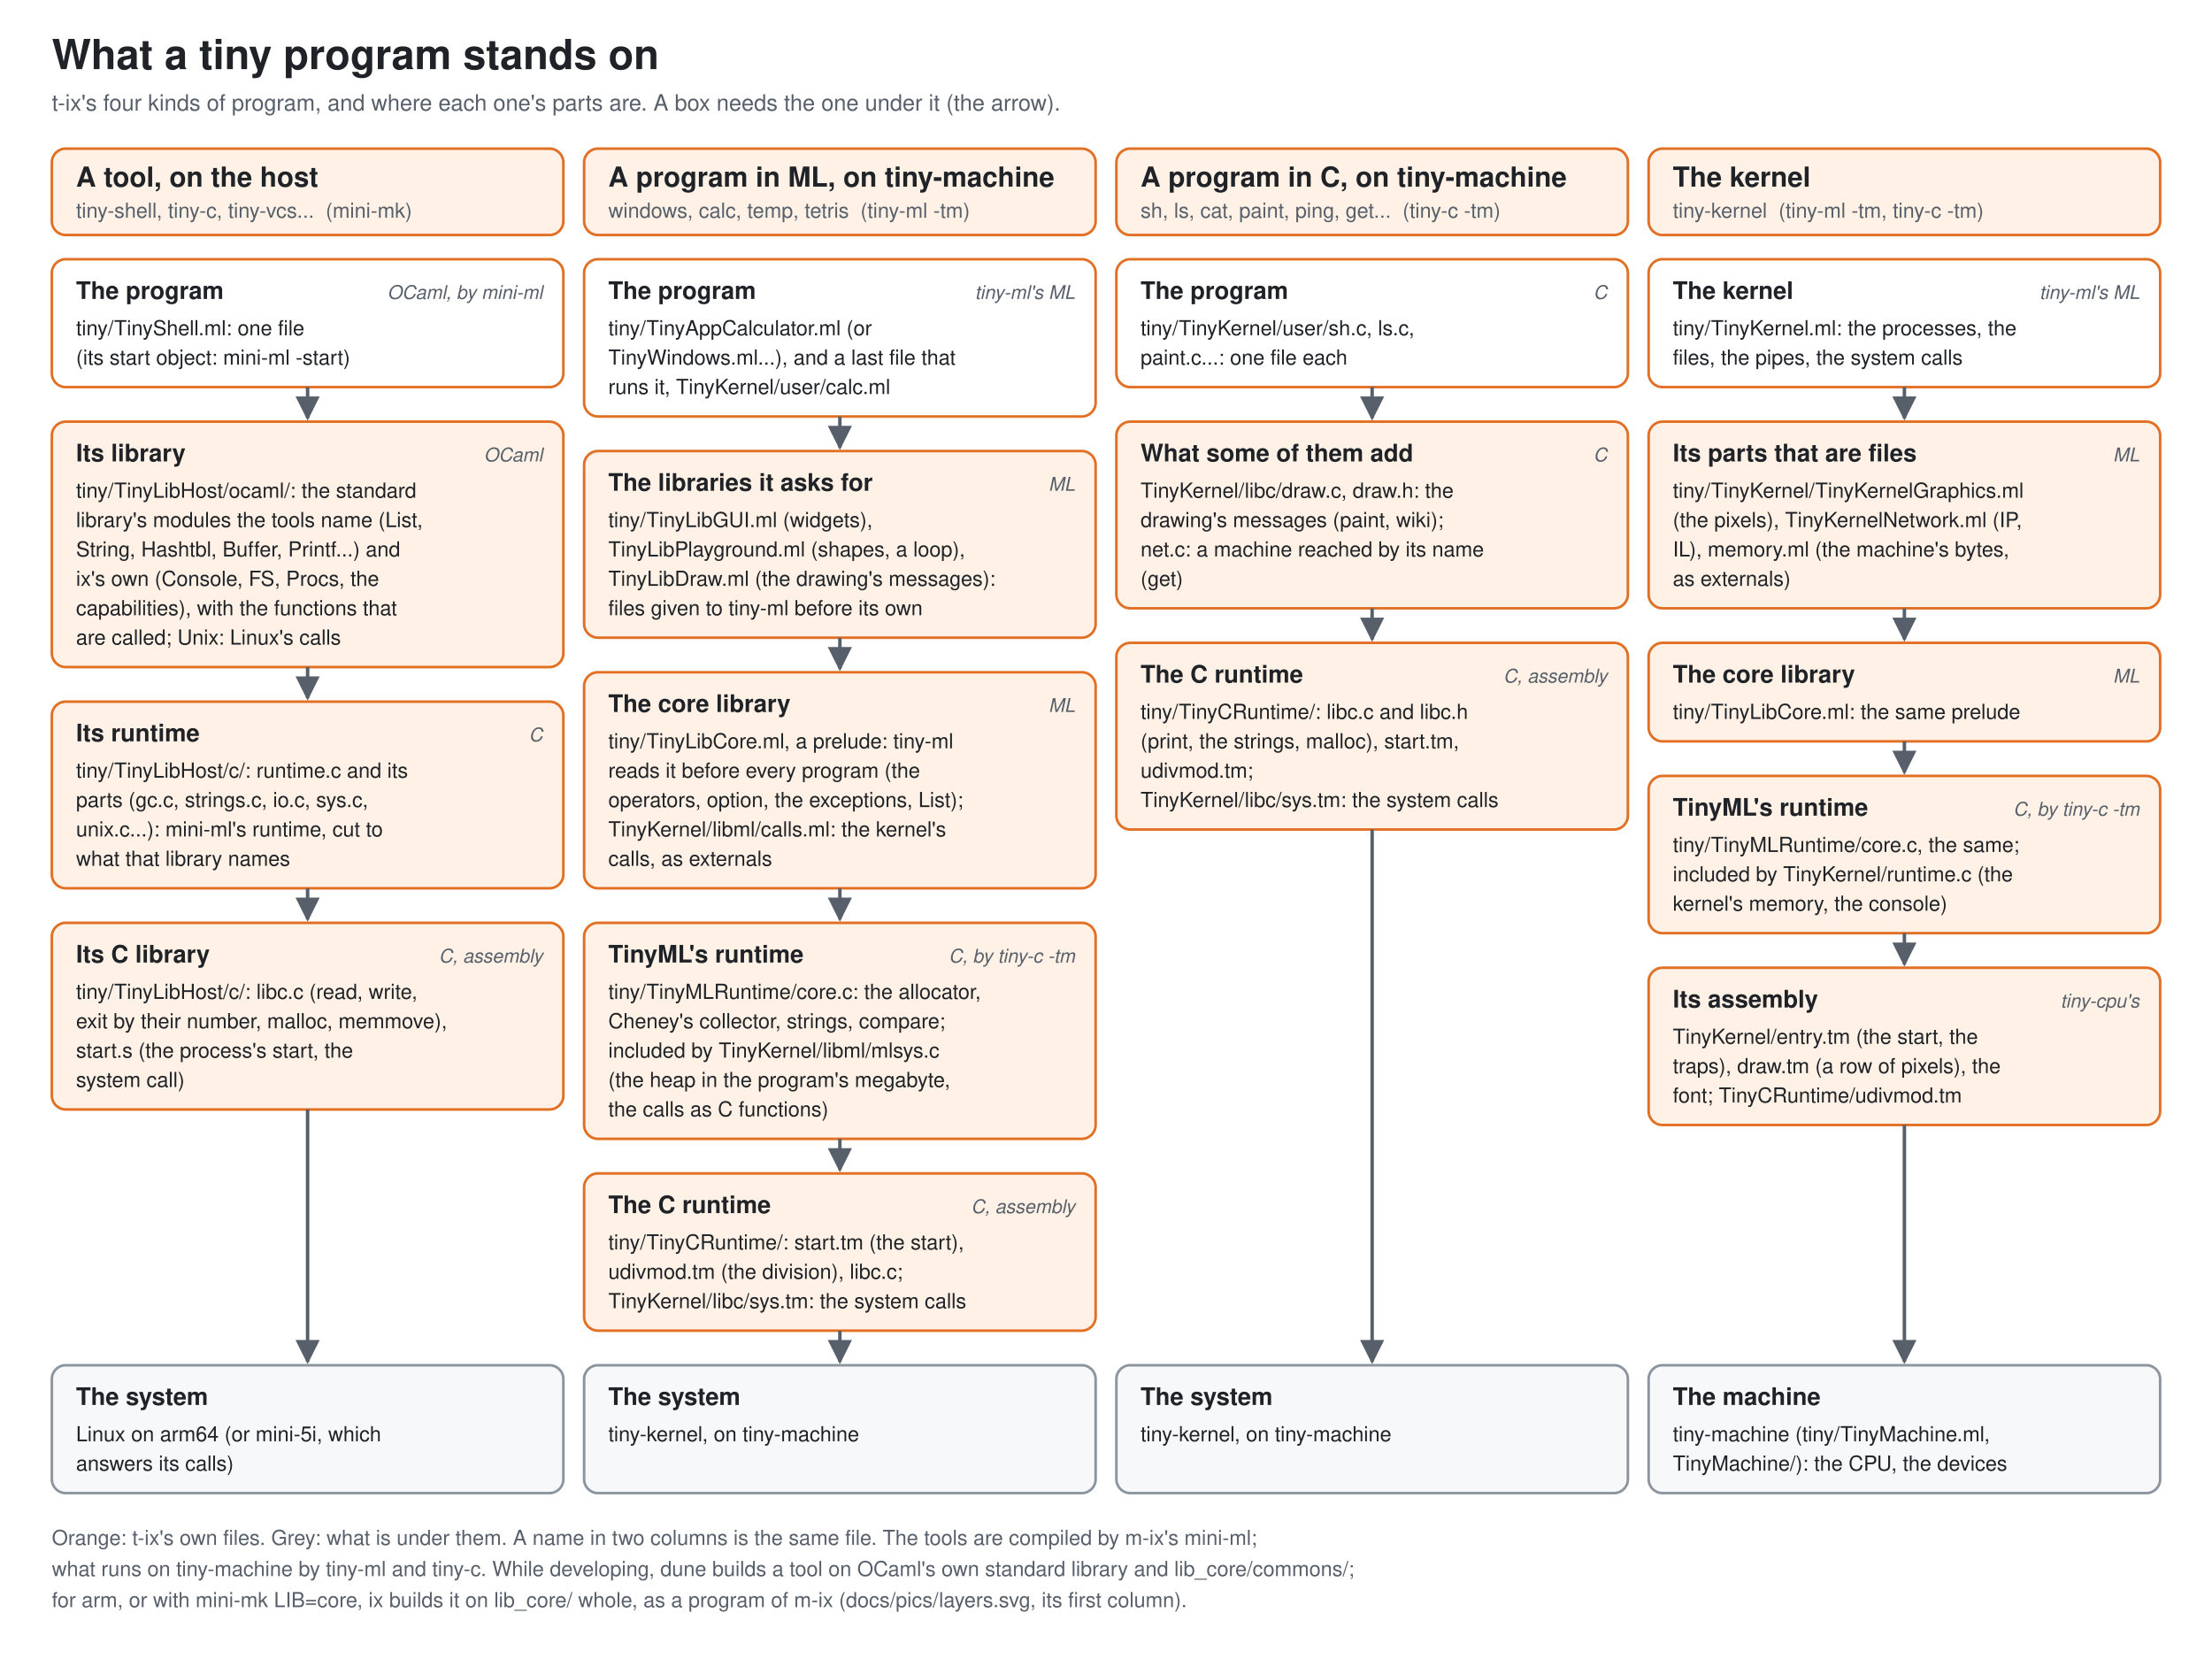
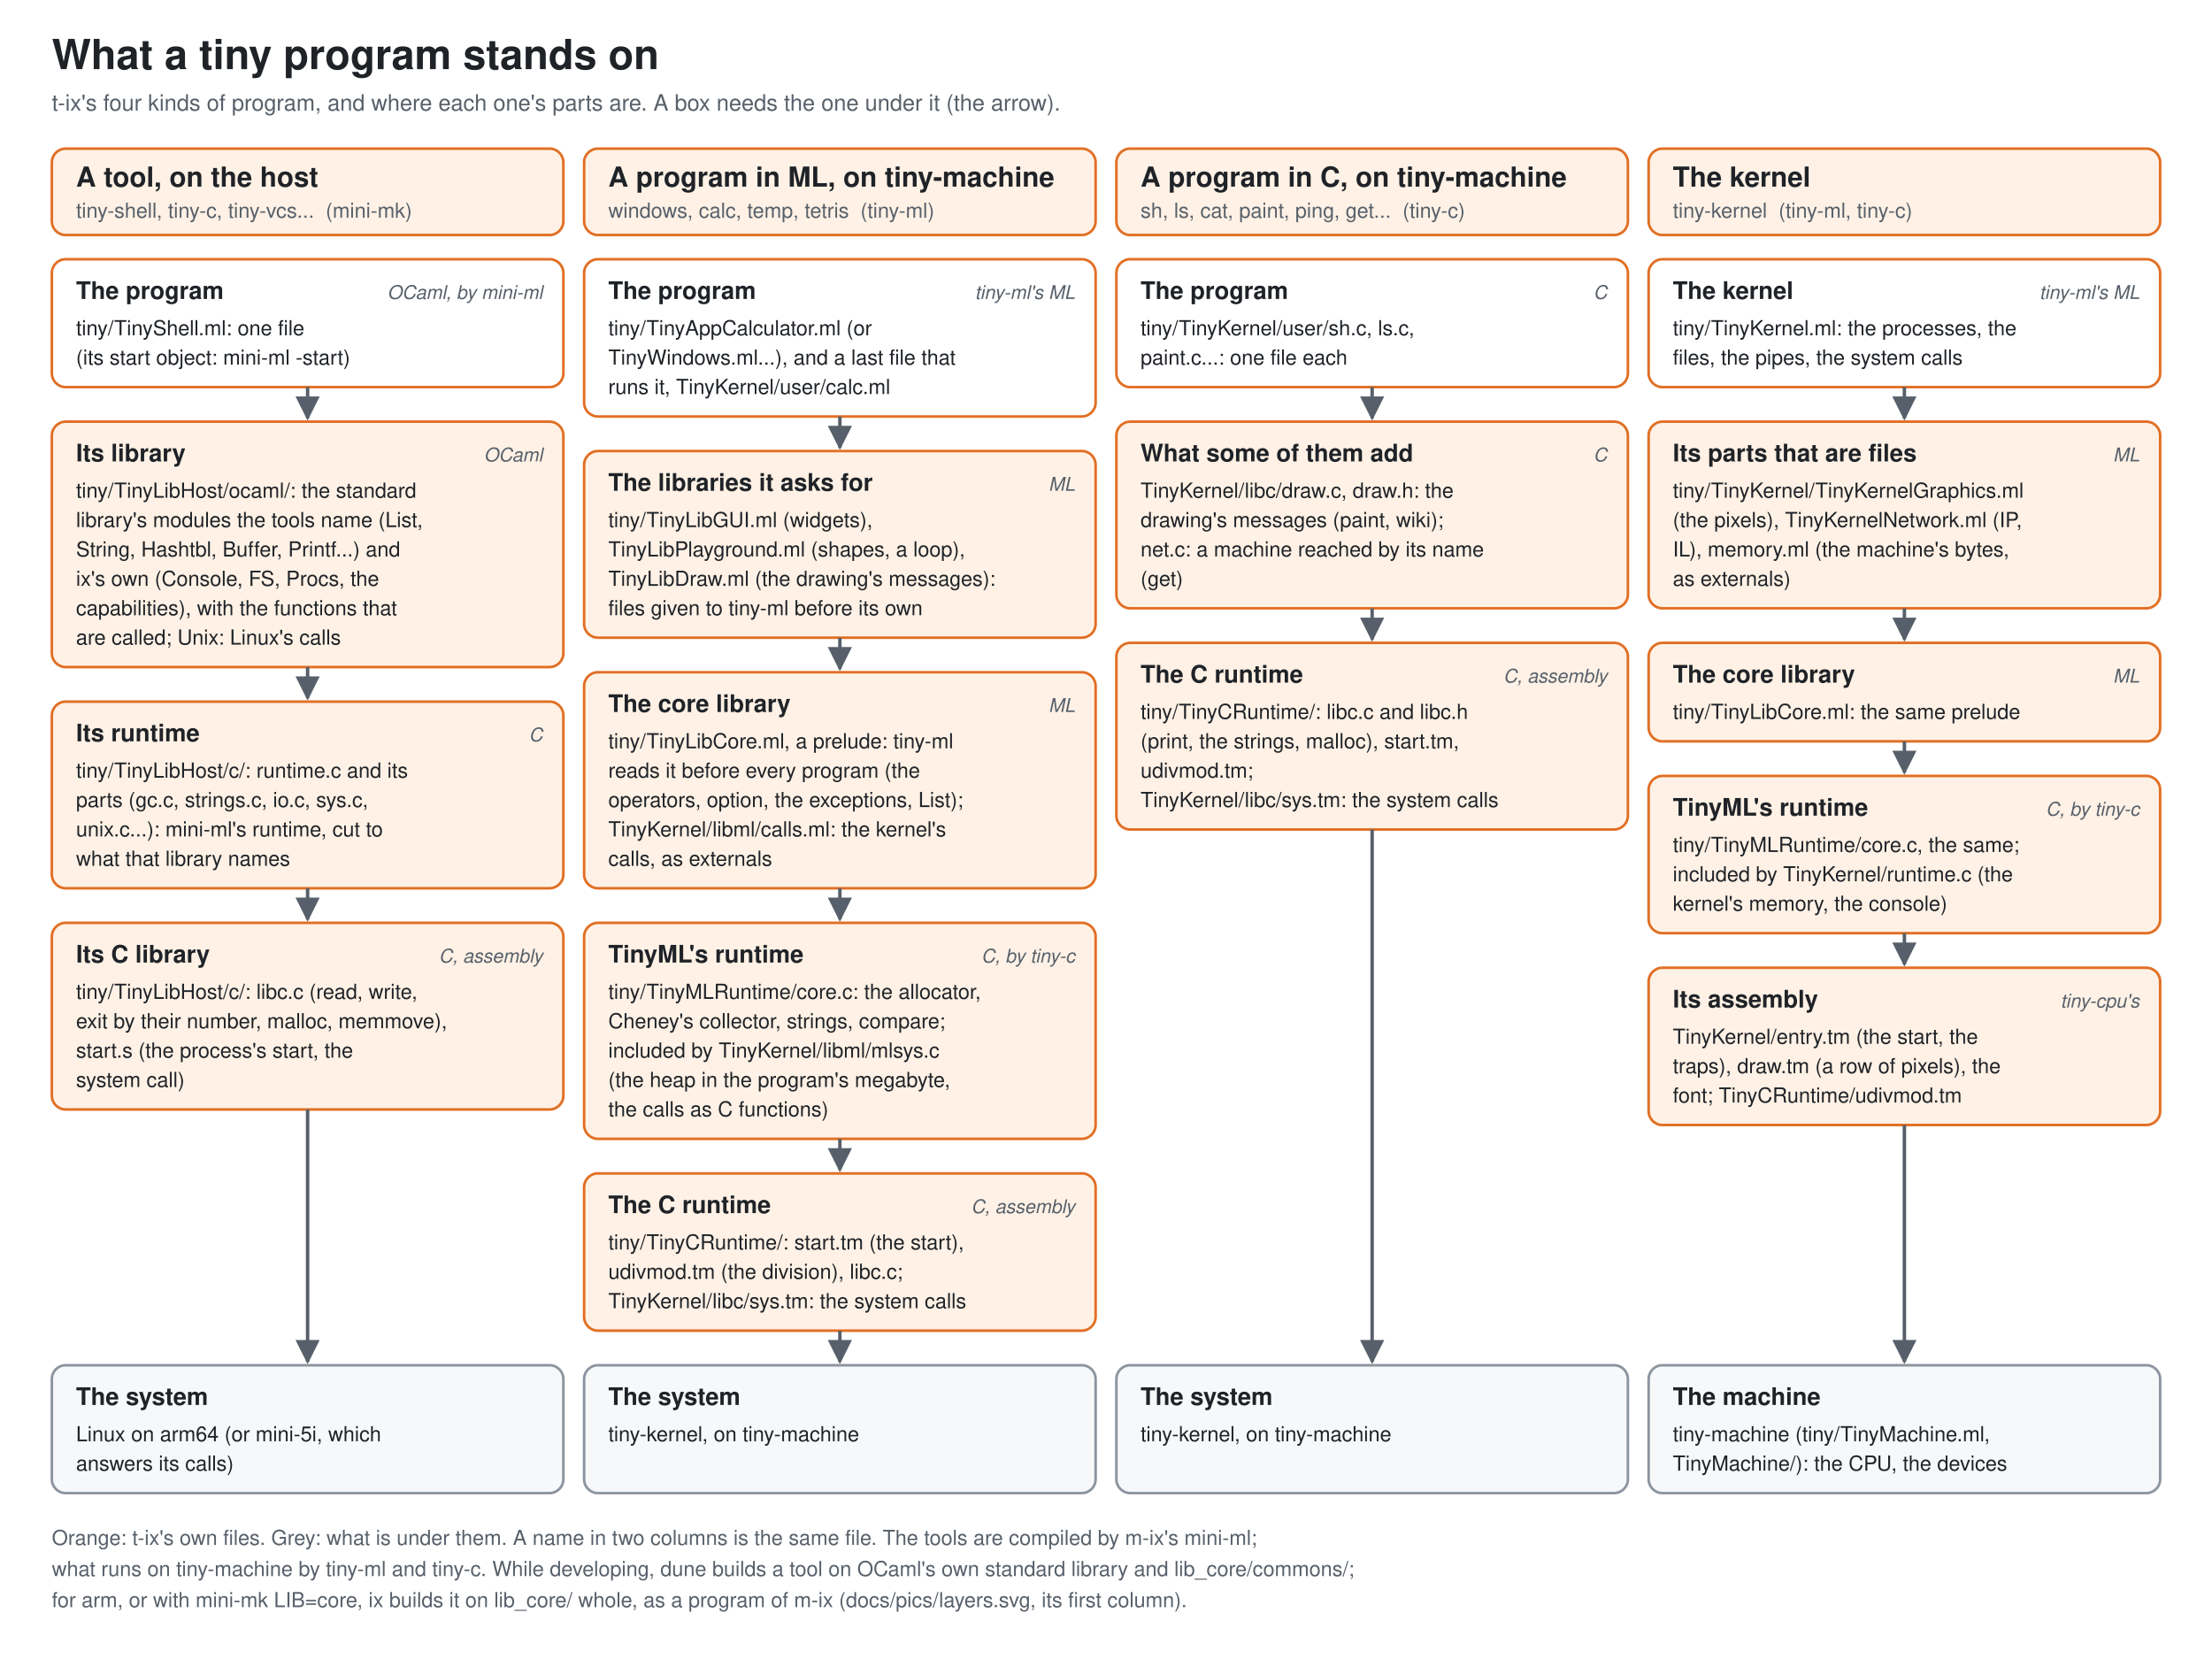
<svg xmlns="http://www.w3.org/2000/svg" viewBox="0 0 1280 960" width="1280" height="960" font-family="-apple-system, BlinkMacSystemFont, 'Segoe UI', Helvetica, Arial, sans-serif">
  <defs>
    <marker id="a" viewBox="0 0 10 10" refX="9" refY="5" markerWidth="7" markerHeight="7" orient="auto-start-reverse">
      <path d="M0 0L10 5L0 10z" fill="#57606a" />
    </marker>
  </defs>
  <rect width="1280" height="960" fill="#ffffff" />
  <text x="30" y="40" font-size="24" font-weight="600" fill="#1f2328" text-anchor="start" xml:space="preserve">What a tiny program stands on</text>
  <text x="30" y="64" font-size="13" font-weight="normal" fill="#57606a" text-anchor="start" xml:space="preserve">t-ix's four kinds of program, and where each one's parts are. A box needs the one under it (the arrow).</text>
  <rect x="30" y="86" width="296" height="50" rx="8" fill="#fff1e5" stroke="#e16f24" stroke-width="1.5" />
  <text x="44" y="108" font-size="16" font-weight="600" fill="#1f2328" text-anchor="start" xml:space="preserve">A tool, on the host</text>
  <text x="44" y="126" font-size="12" font-weight="normal" fill="#57606a" text-anchor="start" xml:space="preserve">tiny-shell, tiny-c, tiny-vcs...  (mini-mk)</text>
  <rect x="30" y="150" width="296" height="74" rx="8" fill="#ffffff" stroke="#e16f24" stroke-width="1.5" />
  <text x="44" y="173" font-size="14" font-weight="600" fill="#1f2328" text-anchor="start" xml:space="preserve">The program</text>
  <text x="314" y="173" font-size="11" font-weight="normal" fill="#57606a" text-anchor="end" font-style="italic" xml:space="preserve">OCaml, by mini-ml</text>
  <text x="44" y="194" font-size="12" font-weight="normal" fill="#1f2328" text-anchor="start" xml:space="preserve">tiny/TinyShell.ml: one file</text>
  <text x="44" y="211" font-size="12" font-weight="normal" fill="#1f2328" text-anchor="start" xml:space="preserve">(its start object: mini-ml -start)</text>
  <line x1="178" y1="224" x2="178" y2="242" stroke="#57606a" stroke-width="2" marker-end="url(#a)" />
  <rect x="30" y="244" width="296" height="142" rx="8" fill="#fff1e5" stroke="#e16f24" stroke-width="1.5" />
  <text x="44" y="267" font-size="14" font-weight="600" fill="#1f2328" text-anchor="start" xml:space="preserve">Its library</text>
  <text x="314" y="267" font-size="11" font-weight="normal" fill="#57606a" text-anchor="end" font-style="italic" xml:space="preserve">OCaml</text>
  <text x="44" y="288" font-size="12" font-weight="normal" fill="#1f2328" text-anchor="start" xml:space="preserve">tiny/TinyLibHost/ocaml/: the standard</text>
  <text x="44" y="305" font-size="12" font-weight="normal" fill="#1f2328" text-anchor="start" xml:space="preserve">library's modules the tools name (List,</text>
  <text x="44" y="322" font-size="12" font-weight="normal" fill="#1f2328" text-anchor="start" xml:space="preserve">String, Hashtbl, Buffer, Printf...) and</text>
  <text x="44" y="339" font-size="12" font-weight="normal" fill="#1f2328" text-anchor="start" xml:space="preserve">ix's own (Console, FS, Procs, the</text>
  <text x="44" y="356" font-size="12" font-weight="normal" fill="#1f2328" text-anchor="start" xml:space="preserve">capabilities), with the functions that</text>
  <text x="44" y="373" font-size="12" font-weight="normal" fill="#1f2328" text-anchor="start" xml:space="preserve">are called; Unix: Linux's calls</text>
  <line x1="178" y1="386" x2="178" y2="404" stroke="#57606a" stroke-width="2" marker-end="url(#a)" />
  <rect x="30" y="406" width="296" height="108" rx="8" fill="#fff1e5" stroke="#e16f24" stroke-width="1.5" />
  <text x="44" y="429" font-size="14" font-weight="600" fill="#1f2328" text-anchor="start" xml:space="preserve">Its runtime</text>
  <text x="314" y="429" font-size="11" font-weight="normal" fill="#57606a" text-anchor="end" font-style="italic" xml:space="preserve">C</text>
  <text x="44" y="450" font-size="12" font-weight="normal" fill="#1f2328" text-anchor="start" xml:space="preserve">tiny/TinyLibHost/c/: runtime.c and its</text>
  <text x="44" y="467" font-size="12" font-weight="normal" fill="#1f2328" text-anchor="start" xml:space="preserve">parts (gc.c, strings.c, io.c, sys.c,</text>
  <text x="44" y="484" font-size="12" font-weight="normal" fill="#1f2328" text-anchor="start" xml:space="preserve">unix.c...): mini-ml's runtime, cut to</text>
  <text x="44" y="501" font-size="12" font-weight="normal" fill="#1f2328" text-anchor="start" xml:space="preserve">what that library names</text>
  <line x1="178" y1="514" x2="178" y2="532" stroke="#57606a" stroke-width="2" marker-end="url(#a)" />
  <rect x="30" y="534" width="296" height="108" rx="8" fill="#fff1e5" stroke="#e16f24" stroke-width="1.5" />
  <text x="44" y="557" font-size="14" font-weight="600" fill="#1f2328" text-anchor="start" xml:space="preserve">Its C library</text>
  <text x="314" y="557" font-size="11" font-weight="normal" fill="#57606a" text-anchor="end" font-style="italic" xml:space="preserve">C, assembly</text>
  <text x="44" y="578" font-size="12" font-weight="normal" fill="#1f2328" text-anchor="start" xml:space="preserve">tiny/TinyLibHost/c/: libc.c (read, write,</text>
  <text x="44" y="595" font-size="12" font-weight="normal" fill="#1f2328" text-anchor="start" xml:space="preserve">exit by their number, malloc, memmove),</text>
  <text x="44" y="612" font-size="12" font-weight="normal" fill="#1f2328" text-anchor="start" xml:space="preserve">start.s (the process's start, the</text>
  <text x="44" y="629" font-size="12" font-weight="normal" fill="#1f2328" text-anchor="start" xml:space="preserve">system call)</text>
  <line x1="178" y1="642" x2="178" y2="788" stroke="#57606a" stroke-width="2" marker-end="url(#a)" />
  <rect x="30" y="790" width="296" height="74" rx="8" fill="#f6f8fa" stroke="#8c959f" stroke-width="1.5" />
  <text x="44" y="813" font-size="14" font-weight="600" fill="#1f2328" text-anchor="start" xml:space="preserve">The system</text>
  <text x="44" y="834" font-size="12" font-weight="normal" fill="#1f2328" text-anchor="start" xml:space="preserve">Linux on arm64 (or mini-5i, which</text>
  <text x="44" y="851" font-size="12" font-weight="normal" fill="#1f2328" text-anchor="start" xml:space="preserve">answers its calls)</text>
  <rect x="338" y="86" width="296" height="50" rx="8" fill="#fff1e5" stroke="#e16f24" stroke-width="1.5" />
  <text x="352" y="108" font-size="16" font-weight="600" fill="#1f2328" text-anchor="start" xml:space="preserve">A program in ML, on tiny-machine</text>
-   <text x="352" y="126" font-size="12" font-weight="normal" fill="#57606a" text-anchor="start" xml:space="preserve">windows, calc, temp, tetris  (tiny-ml -tm)</text>
+   <text x="352" y="126" font-size="12" font-weight="normal" fill="#57606a" text-anchor="start" xml:space="preserve">windows, calc, temp, tetris  (tiny-ml)</text>
  <rect x="338" y="150" width="296" height="91" rx="8" fill="#ffffff" stroke="#e16f24" stroke-width="1.5" />
  <text x="352" y="173" font-size="14" font-weight="600" fill="#1f2328" text-anchor="start" xml:space="preserve">The program</text>
  <text x="622" y="173" font-size="11" font-weight="normal" fill="#57606a" text-anchor="end" font-style="italic" xml:space="preserve">tiny-ml's ML</text>
  <text x="352" y="194" font-size="12" font-weight="normal" fill="#1f2328" text-anchor="start" xml:space="preserve">tiny/TinyAppCalculator.ml (or</text>
  <text x="352" y="211" font-size="12" font-weight="normal" fill="#1f2328" text-anchor="start" xml:space="preserve">TinyWindows.ml...), and a last file that</text>
  <text x="352" y="228" font-size="12" font-weight="normal" fill="#1f2328" text-anchor="start" xml:space="preserve">runs it, TinyKernel/user/calc.ml</text>
  <line x1="486" y1="241" x2="486" y2="259" stroke="#57606a" stroke-width="2" marker-end="url(#a)" />
  <rect x="338" y="261" width="296" height="108" rx="8" fill="#fff1e5" stroke="#e16f24" stroke-width="1.5" />
  <text x="352" y="284" font-size="14" font-weight="600" fill="#1f2328" text-anchor="start" xml:space="preserve">The libraries it asks for</text>
  <text x="622" y="284" font-size="11" font-weight="normal" fill="#57606a" text-anchor="end" font-style="italic" xml:space="preserve">ML</text>
  <text x="352" y="305" font-size="12" font-weight="normal" fill="#1f2328" text-anchor="start" xml:space="preserve">tiny/TinyLibGUI.ml (widgets),</text>
  <text x="352" y="322" font-size="12" font-weight="normal" fill="#1f2328" text-anchor="start" xml:space="preserve">TinyLibPlayground.ml (shapes, a loop),</text>
  <text x="352" y="339" font-size="12" font-weight="normal" fill="#1f2328" text-anchor="start" xml:space="preserve">TinyLibDraw.ml (the drawing's messages):</text>
  <text x="352" y="356" font-size="12" font-weight="normal" fill="#1f2328" text-anchor="start" xml:space="preserve">files given to tiny-ml before its own</text>
  <line x1="486" y1="369" x2="486" y2="387" stroke="#57606a" stroke-width="2" marker-end="url(#a)" />
  <rect x="338" y="389" width="296" height="125" rx="8" fill="#fff1e5" stroke="#e16f24" stroke-width="1.5" />
  <text x="352" y="412" font-size="14" font-weight="600" fill="#1f2328" text-anchor="start" xml:space="preserve">The core library</text>
  <text x="622" y="412" font-size="11" font-weight="normal" fill="#57606a" text-anchor="end" font-style="italic" xml:space="preserve">ML</text>
  <text x="352" y="433" font-size="12" font-weight="normal" fill="#1f2328" text-anchor="start" xml:space="preserve">tiny/TinyLibCore.ml, a prelude: tiny-ml</text>
  <text x="352" y="450" font-size="12" font-weight="normal" fill="#1f2328" text-anchor="start" xml:space="preserve">reads it before every program (the</text>
  <text x="352" y="467" font-size="12" font-weight="normal" fill="#1f2328" text-anchor="start" xml:space="preserve">operators, option, the exceptions, List);</text>
  <text x="352" y="484" font-size="12" font-weight="normal" fill="#1f2328" text-anchor="start" xml:space="preserve">TinyKernel/libml/calls.ml: the kernel's</text>
  <text x="352" y="501" font-size="12" font-weight="normal" fill="#1f2328" text-anchor="start" xml:space="preserve">calls, as externals</text>
  <line x1="486" y1="514" x2="486" y2="532" stroke="#57606a" stroke-width="2" marker-end="url(#a)" />
  <rect x="338" y="534" width="296" height="125" rx="8" fill="#fff1e5" stroke="#e16f24" stroke-width="1.5" />
  <text x="352" y="557" font-size="14" font-weight="600" fill="#1f2328" text-anchor="start" xml:space="preserve">TinyML's runtime</text>
-   <text x="622" y="557" font-size="11" font-weight="normal" fill="#57606a" text-anchor="end" font-style="italic" xml:space="preserve">C, by tiny-c -tm</text>
+   <text x="622" y="557" font-size="11" font-weight="normal" fill="#57606a" text-anchor="end" font-style="italic" xml:space="preserve">C, by tiny-c</text>
  <text x="352" y="578" font-size="12" font-weight="normal" fill="#1f2328" text-anchor="start" xml:space="preserve">tiny/TinyMLRuntime/core.c: the allocator,</text>
  <text x="352" y="595" font-size="12" font-weight="normal" fill="#1f2328" text-anchor="start" xml:space="preserve">Cheney's collector, strings, compare;</text>
  <text x="352" y="612" font-size="12" font-weight="normal" fill="#1f2328" text-anchor="start" xml:space="preserve">included by TinyKernel/libml/mlsys.c</text>
  <text x="352" y="629" font-size="12" font-weight="normal" fill="#1f2328" text-anchor="start" xml:space="preserve">(the heap in the program's megabyte,</text>
  <text x="352" y="646" font-size="12" font-weight="normal" fill="#1f2328" text-anchor="start" xml:space="preserve">the calls as C functions)</text>
  <line x1="486" y1="659" x2="486" y2="677" stroke="#57606a" stroke-width="2" marker-end="url(#a)" />
  <rect x="338" y="679" width="296" height="91" rx="8" fill="#fff1e5" stroke="#e16f24" stroke-width="1.5" />
  <text x="352" y="702" font-size="14" font-weight="600" fill="#1f2328" text-anchor="start" xml:space="preserve">The C runtime</text>
  <text x="622" y="702" font-size="11" font-weight="normal" fill="#57606a" text-anchor="end" font-style="italic" xml:space="preserve">C, assembly</text>
  <text x="352" y="723" font-size="12" font-weight="normal" fill="#1f2328" text-anchor="start" xml:space="preserve">tiny/TinyCRuntime/: start.tm (the start),</text>
  <text x="352" y="740" font-size="12" font-weight="normal" fill="#1f2328" text-anchor="start" xml:space="preserve">udivmod.tm (the division), libc.c;</text>
  <text x="352" y="757" font-size="12" font-weight="normal" fill="#1f2328" text-anchor="start" xml:space="preserve">TinyKernel/libc/sys.tm: the system calls</text>
  <line x1="486" y1="770" x2="486" y2="788" stroke="#57606a" stroke-width="2" marker-end="url(#a)" />
  <rect x="338" y="790" width="296" height="74" rx="8" fill="#f6f8fa" stroke="#8c959f" stroke-width="1.5" />
  <text x="352" y="813" font-size="14" font-weight="600" fill="#1f2328" text-anchor="start" xml:space="preserve">The system</text>
  <text x="352" y="834" font-size="12" font-weight="normal" fill="#1f2328" text-anchor="start" xml:space="preserve">tiny-kernel, on tiny-machine</text>
  <rect x="646" y="86" width="296" height="50" rx="8" fill="#fff1e5" stroke="#e16f24" stroke-width="1.5" />
  <text x="660" y="108" font-size="16" font-weight="600" fill="#1f2328" text-anchor="start" xml:space="preserve">A program in C, on tiny-machine</text>
-   <text x="660" y="126" font-size="12" font-weight="normal" fill="#57606a" text-anchor="start" xml:space="preserve">sh, ls, cat, paint, ping, get...  (tiny-c -tm)</text>
+   <text x="660" y="126" font-size="12" font-weight="normal" fill="#57606a" text-anchor="start" xml:space="preserve">sh, ls, cat, paint, ping, get...  (tiny-c)</text>
  <rect x="646" y="150" width="296" height="74" rx="8" fill="#ffffff" stroke="#e16f24" stroke-width="1.5" />
  <text x="660" y="173" font-size="14" font-weight="600" fill="#1f2328" text-anchor="start" xml:space="preserve">The program</text>
  <text x="930" y="173" font-size="11" font-weight="normal" fill="#57606a" text-anchor="end" font-style="italic" xml:space="preserve">C</text>
  <text x="660" y="194" font-size="12" font-weight="normal" fill="#1f2328" text-anchor="start" xml:space="preserve">tiny/TinyKernel/user/sh.c, ls.c,</text>
  <text x="660" y="211" font-size="12" font-weight="normal" fill="#1f2328" text-anchor="start" xml:space="preserve">paint.c...: one file each</text>
  <line x1="794" y1="224" x2="794" y2="242" stroke="#57606a" stroke-width="2" marker-end="url(#a)" />
  <rect x="646" y="244" width="296" height="108" rx="8" fill="#fff1e5" stroke="#e16f24" stroke-width="1.5" />
  <text x="660" y="267" font-size="14" font-weight="600" fill="#1f2328" text-anchor="start" xml:space="preserve">What some of them add</text>
  <text x="930" y="267" font-size="11" font-weight="normal" fill="#57606a" text-anchor="end" font-style="italic" xml:space="preserve">C</text>
  <text x="660" y="288" font-size="12" font-weight="normal" fill="#1f2328" text-anchor="start" xml:space="preserve">TinyKernel/libc/draw.c, draw.h: the</text>
  <text x="660" y="305" font-size="12" font-weight="normal" fill="#1f2328" text-anchor="start" xml:space="preserve">drawing's messages (paint, wiki);</text>
  <text x="660" y="322" font-size="12" font-weight="normal" fill="#1f2328" text-anchor="start" xml:space="preserve">net.c: a machine reached by its name</text>
  <text x="660" y="339" font-size="12" font-weight="normal" fill="#1f2328" text-anchor="start" xml:space="preserve">(get)</text>
  <line x1="794" y1="352" x2="794" y2="370" stroke="#57606a" stroke-width="2" marker-end="url(#a)" />
  <rect x="646" y="372" width="296" height="108" rx="8" fill="#fff1e5" stroke="#e16f24" stroke-width="1.5" />
  <text x="660" y="395" font-size="14" font-weight="600" fill="#1f2328" text-anchor="start" xml:space="preserve">The C runtime</text>
  <text x="930" y="395" font-size="11" font-weight="normal" fill="#57606a" text-anchor="end" font-style="italic" xml:space="preserve">C, assembly</text>
  <text x="660" y="416" font-size="12" font-weight="normal" fill="#1f2328" text-anchor="start" xml:space="preserve">tiny/TinyCRuntime/: libc.c and libc.h</text>
  <text x="660" y="433" font-size="12" font-weight="normal" fill="#1f2328" text-anchor="start" xml:space="preserve">(print, the strings, malloc), start.tm,</text>
  <text x="660" y="450" font-size="12" font-weight="normal" fill="#1f2328" text-anchor="start" xml:space="preserve">udivmod.tm;</text>
  <text x="660" y="467" font-size="12" font-weight="normal" fill="#1f2328" text-anchor="start" xml:space="preserve">TinyKernel/libc/sys.tm: the system calls</text>
  <line x1="794" y1="480" x2="794" y2="788" stroke="#57606a" stroke-width="2" marker-end="url(#a)" />
  <rect x="646" y="790" width="296" height="74" rx="8" fill="#f6f8fa" stroke="#8c959f" stroke-width="1.5" />
  <text x="660" y="813" font-size="14" font-weight="600" fill="#1f2328" text-anchor="start" xml:space="preserve">The system</text>
  <text x="660" y="834" font-size="12" font-weight="normal" fill="#1f2328" text-anchor="start" xml:space="preserve">tiny-kernel, on tiny-machine</text>
  <rect x="954" y="86" width="296" height="50" rx="8" fill="#fff1e5" stroke="#e16f24" stroke-width="1.5" />
  <text x="968" y="108" font-size="16" font-weight="600" fill="#1f2328" text-anchor="start" xml:space="preserve">The kernel</text>
-   <text x="968" y="126" font-size="12" font-weight="normal" fill="#57606a" text-anchor="start" xml:space="preserve">tiny-kernel  (tiny-ml -tm, tiny-c -tm)</text>
+   <text x="968" y="126" font-size="12" font-weight="normal" fill="#57606a" text-anchor="start" xml:space="preserve">tiny-kernel  (tiny-ml, tiny-c)</text>
  <rect x="954" y="150" width="296" height="74" rx="8" fill="#ffffff" stroke="#e16f24" stroke-width="1.5" />
  <text x="968" y="173" font-size="14" font-weight="600" fill="#1f2328" text-anchor="start" xml:space="preserve">The kernel</text>
  <text x="1238" y="173" font-size="11" font-weight="normal" fill="#57606a" text-anchor="end" font-style="italic" xml:space="preserve">tiny-ml's ML</text>
  <text x="968" y="194" font-size="12" font-weight="normal" fill="#1f2328" text-anchor="start" xml:space="preserve">tiny/TinyKernel.ml: the processes, the</text>
  <text x="968" y="211" font-size="12" font-weight="normal" fill="#1f2328" text-anchor="start" xml:space="preserve">files, the pipes, the system calls</text>
  <line x1="1102" y1="224" x2="1102" y2="242" stroke="#57606a" stroke-width="2" marker-end="url(#a)" />
  <rect x="954" y="244" width="296" height="108" rx="8" fill="#fff1e5" stroke="#e16f24" stroke-width="1.5" />
  <text x="968" y="267" font-size="14" font-weight="600" fill="#1f2328" text-anchor="start" xml:space="preserve">Its parts that are files</text>
  <text x="1238" y="267" font-size="11" font-weight="normal" fill="#57606a" text-anchor="end" font-style="italic" xml:space="preserve">ML</text>
  <text x="968" y="288" font-size="12" font-weight="normal" fill="#1f2328" text-anchor="start" xml:space="preserve">tiny/TinyKernel/TinyKernelGraphics.ml</text>
  <text x="968" y="305" font-size="12" font-weight="normal" fill="#1f2328" text-anchor="start" xml:space="preserve">(the pixels), TinyKernelNetwork.ml (IP,</text>
  <text x="968" y="322" font-size="12" font-weight="normal" fill="#1f2328" text-anchor="start" xml:space="preserve">IL), memory.ml (the machine's bytes,</text>
  <text x="968" y="339" font-size="12" font-weight="normal" fill="#1f2328" text-anchor="start" xml:space="preserve">as externals)</text>
  <line x1="1102" y1="352" x2="1102" y2="370" stroke="#57606a" stroke-width="2" marker-end="url(#a)" />
  <rect x="954" y="372" width="296" height="57" rx="8" fill="#fff1e5" stroke="#e16f24" stroke-width="1.5" />
  <text x="968" y="395" font-size="14" font-weight="600" fill="#1f2328" text-anchor="start" xml:space="preserve">The core library</text>
  <text x="1238" y="395" font-size="11" font-weight="normal" fill="#57606a" text-anchor="end" font-style="italic" xml:space="preserve">ML</text>
  <text x="968" y="416" font-size="12" font-weight="normal" fill="#1f2328" text-anchor="start" xml:space="preserve">tiny/TinyLibCore.ml: the same prelude</text>
  <line x1="1102" y1="429" x2="1102" y2="447" stroke="#57606a" stroke-width="2" marker-end="url(#a)" />
  <rect x="954" y="449" width="296" height="91" rx="8" fill="#fff1e5" stroke="#e16f24" stroke-width="1.5" />
  <text x="968" y="472" font-size="14" font-weight="600" fill="#1f2328" text-anchor="start" xml:space="preserve">TinyML's runtime</text>
-   <text x="1238" y="472" font-size="11" font-weight="normal" fill="#57606a" text-anchor="end" font-style="italic" xml:space="preserve">C, by tiny-c -tm</text>
+   <text x="1238" y="472" font-size="11" font-weight="normal" fill="#57606a" text-anchor="end" font-style="italic" xml:space="preserve">C, by tiny-c</text>
  <text x="968" y="493" font-size="12" font-weight="normal" fill="#1f2328" text-anchor="start" xml:space="preserve">tiny/TinyMLRuntime/core.c, the same;</text>
  <text x="968" y="510" font-size="12" font-weight="normal" fill="#1f2328" text-anchor="start" xml:space="preserve">included by TinyKernel/runtime.c (the</text>
  <text x="968" y="527" font-size="12" font-weight="normal" fill="#1f2328" text-anchor="start" xml:space="preserve">kernel's memory, the console)</text>
  <line x1="1102" y1="540" x2="1102" y2="558" stroke="#57606a" stroke-width="2" marker-end="url(#a)" />
  <rect x="954" y="560" width="296" height="91" rx="8" fill="#fff1e5" stroke="#e16f24" stroke-width="1.5" />
  <text x="968" y="583" font-size="14" font-weight="600" fill="#1f2328" text-anchor="start" xml:space="preserve">Its assembly</text>
  <text x="1238" y="583" font-size="11" font-weight="normal" fill="#57606a" text-anchor="end" font-style="italic" xml:space="preserve">tiny-cpu's</text>
  <text x="968" y="604" font-size="12" font-weight="normal" fill="#1f2328" text-anchor="start" xml:space="preserve">TinyKernel/entry.tm (the start, the</text>
  <text x="968" y="621" font-size="12" font-weight="normal" fill="#1f2328" text-anchor="start" xml:space="preserve">traps), draw.tm (a row of pixels), the</text>
  <text x="968" y="638" font-size="12" font-weight="normal" fill="#1f2328" text-anchor="start" xml:space="preserve">font; TinyCRuntime/udivmod.tm</text>
  <line x1="1102" y1="651" x2="1102" y2="788" stroke="#57606a" stroke-width="2" marker-end="url(#a)" />
  <rect x="954" y="790" width="296" height="74" rx="8" fill="#f6f8fa" stroke="#8c959f" stroke-width="1.5" />
  <text x="968" y="813" font-size="14" font-weight="600" fill="#1f2328" text-anchor="start" xml:space="preserve">The machine</text>
  <text x="968" y="834" font-size="12" font-weight="normal" fill="#1f2328" text-anchor="start" xml:space="preserve">tiny-machine (tiny/TinyMachine.ml,</text>
  <text x="968" y="851" font-size="12" font-weight="normal" fill="#1f2328" text-anchor="start" xml:space="preserve">TinyMachine/): the CPU, the devices</text>
  <text x="30" y="894" font-size="12" font-weight="normal" fill="#57606a" text-anchor="start" xml:space="preserve">Orange: t-ix's own files. Grey: what is under them. A name in two columns is the same file. The tools are compiled by m-ix's mini-ml;</text>
  <text x="30" y="912" font-size="12" font-weight="normal" fill="#57606a" text-anchor="start" xml:space="preserve">what runs on tiny-machine by tiny-ml and tiny-c. While developing, dune builds a tool on OCaml's own standard library and lib_core/commons/;</text>
  <text x="30" y="930" font-size="12" font-weight="normal" fill="#57606a" text-anchor="start" xml:space="preserve">for arm, or with mini-mk LIB=core, ix builds it on lib_core/ whole, as a program of m-ix (docs/pics/layers.svg, its first column).</text>
</svg>
